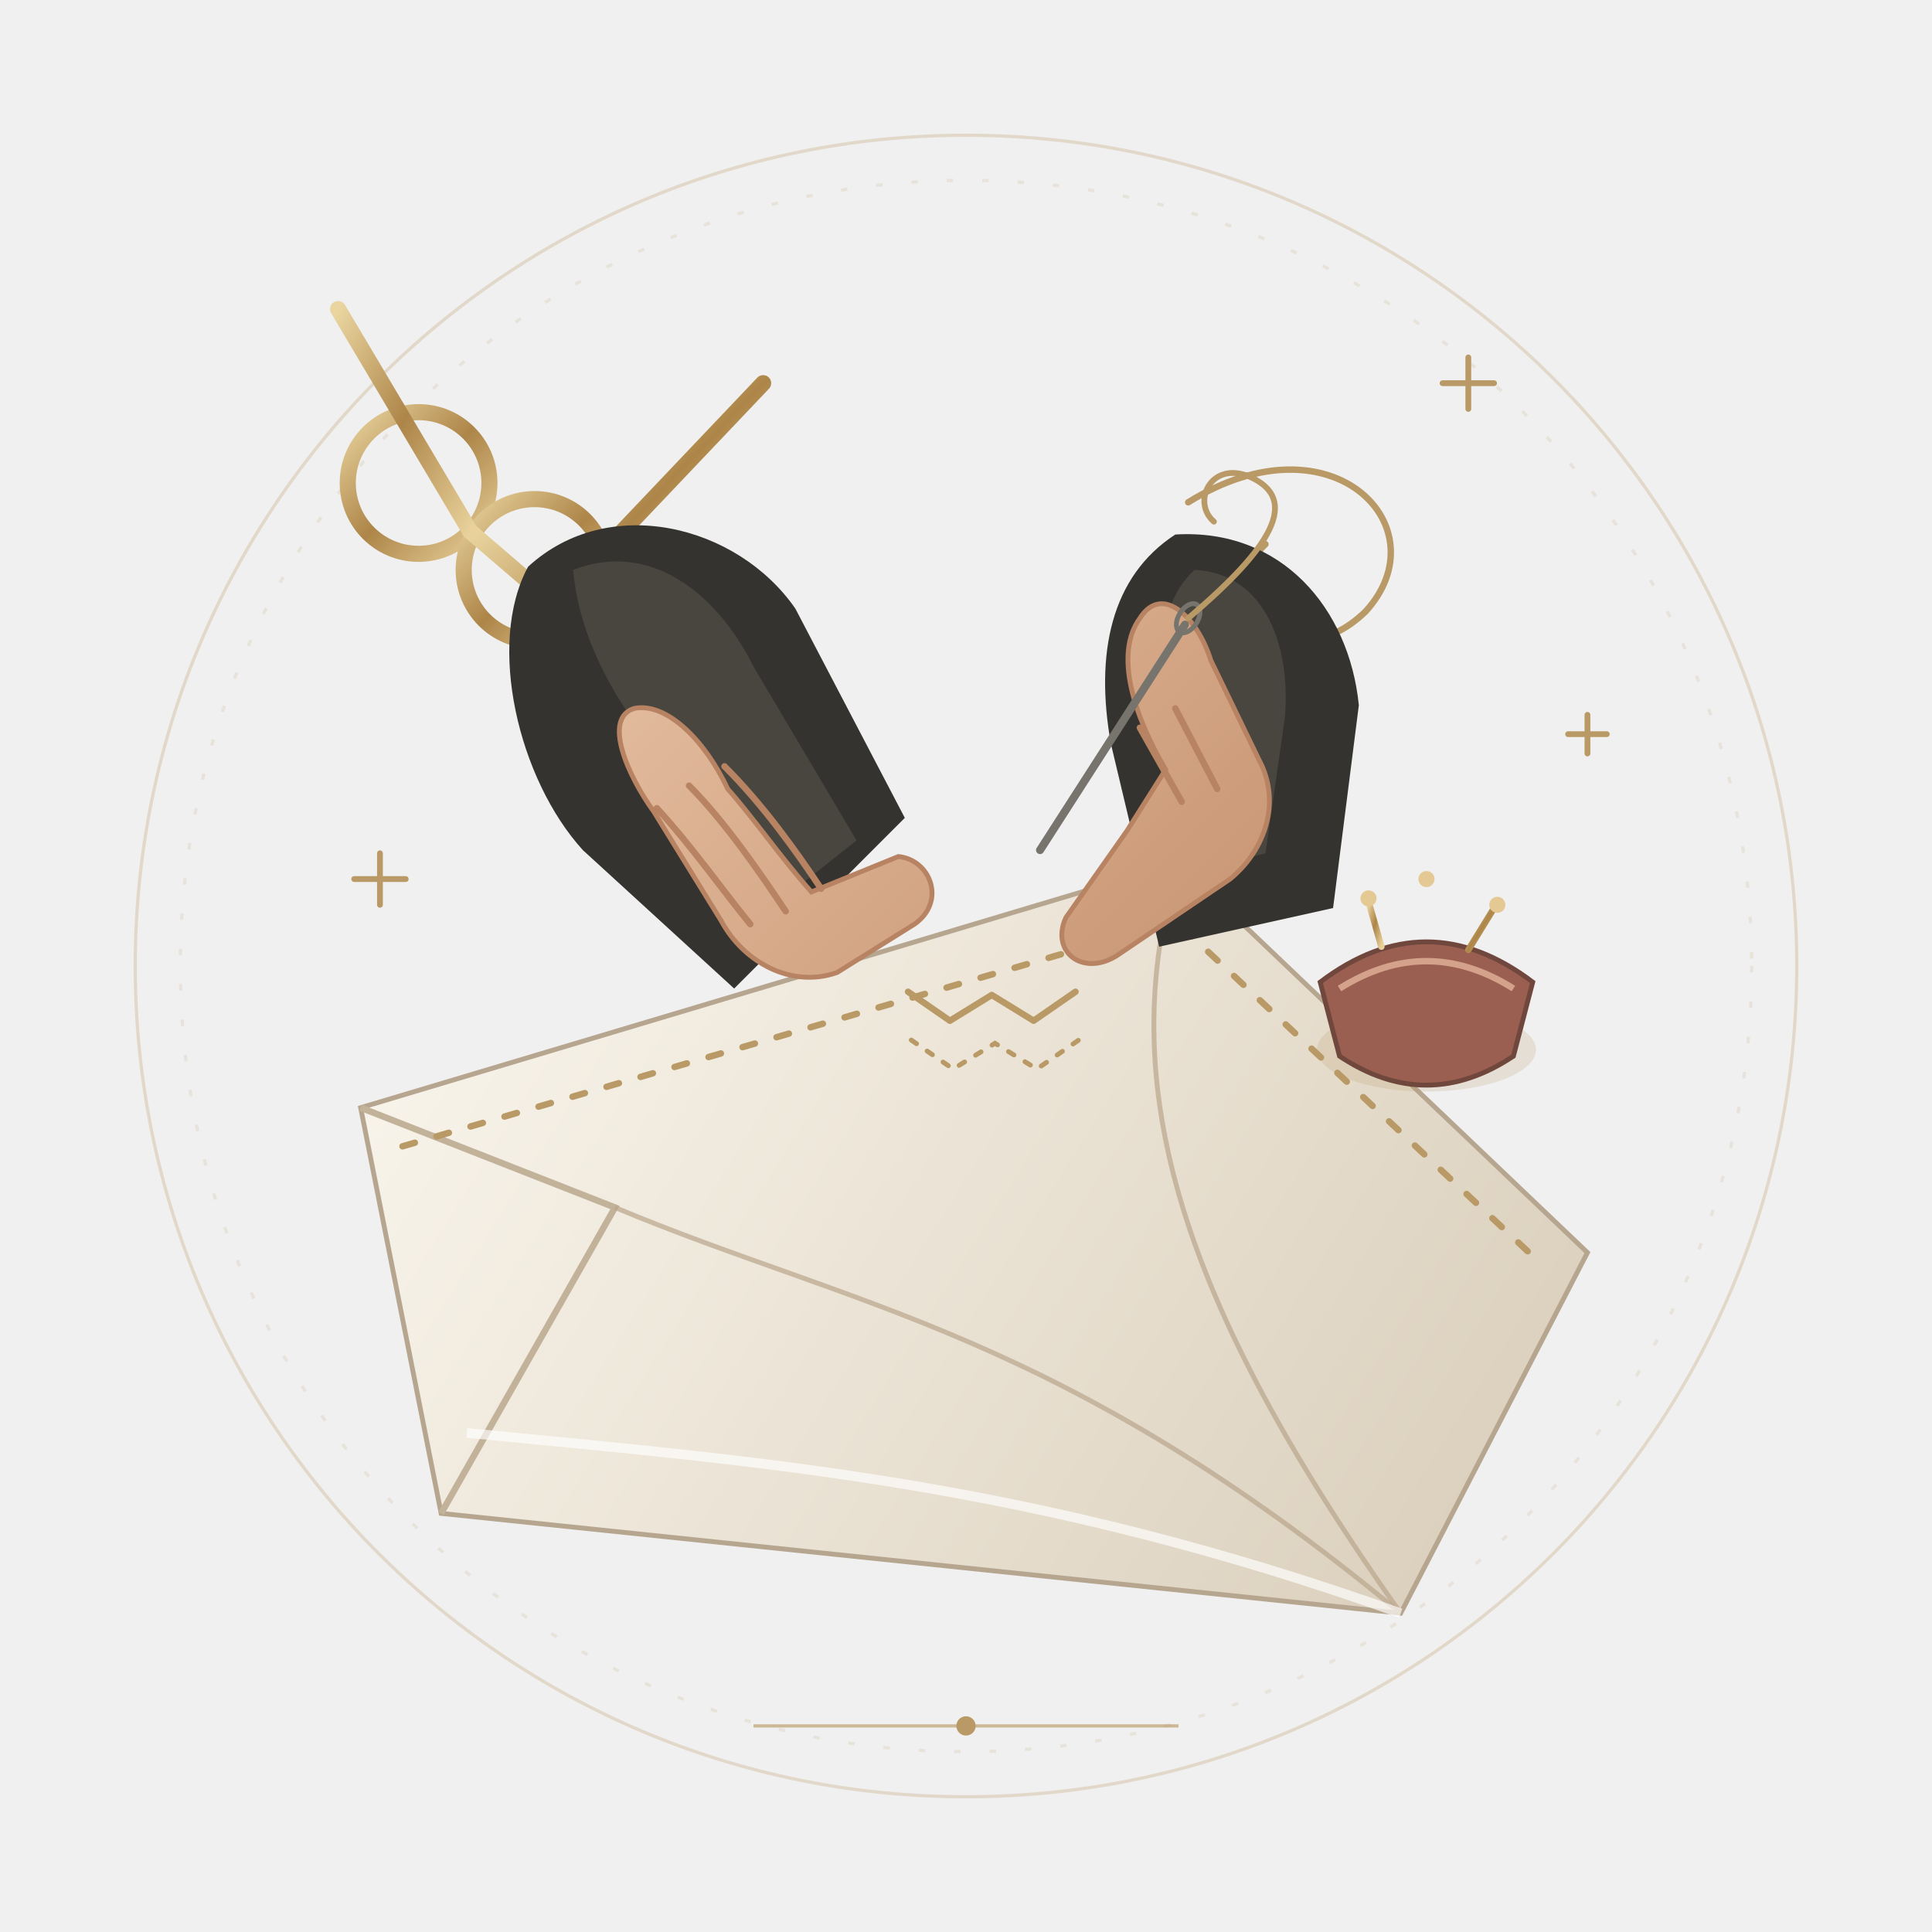
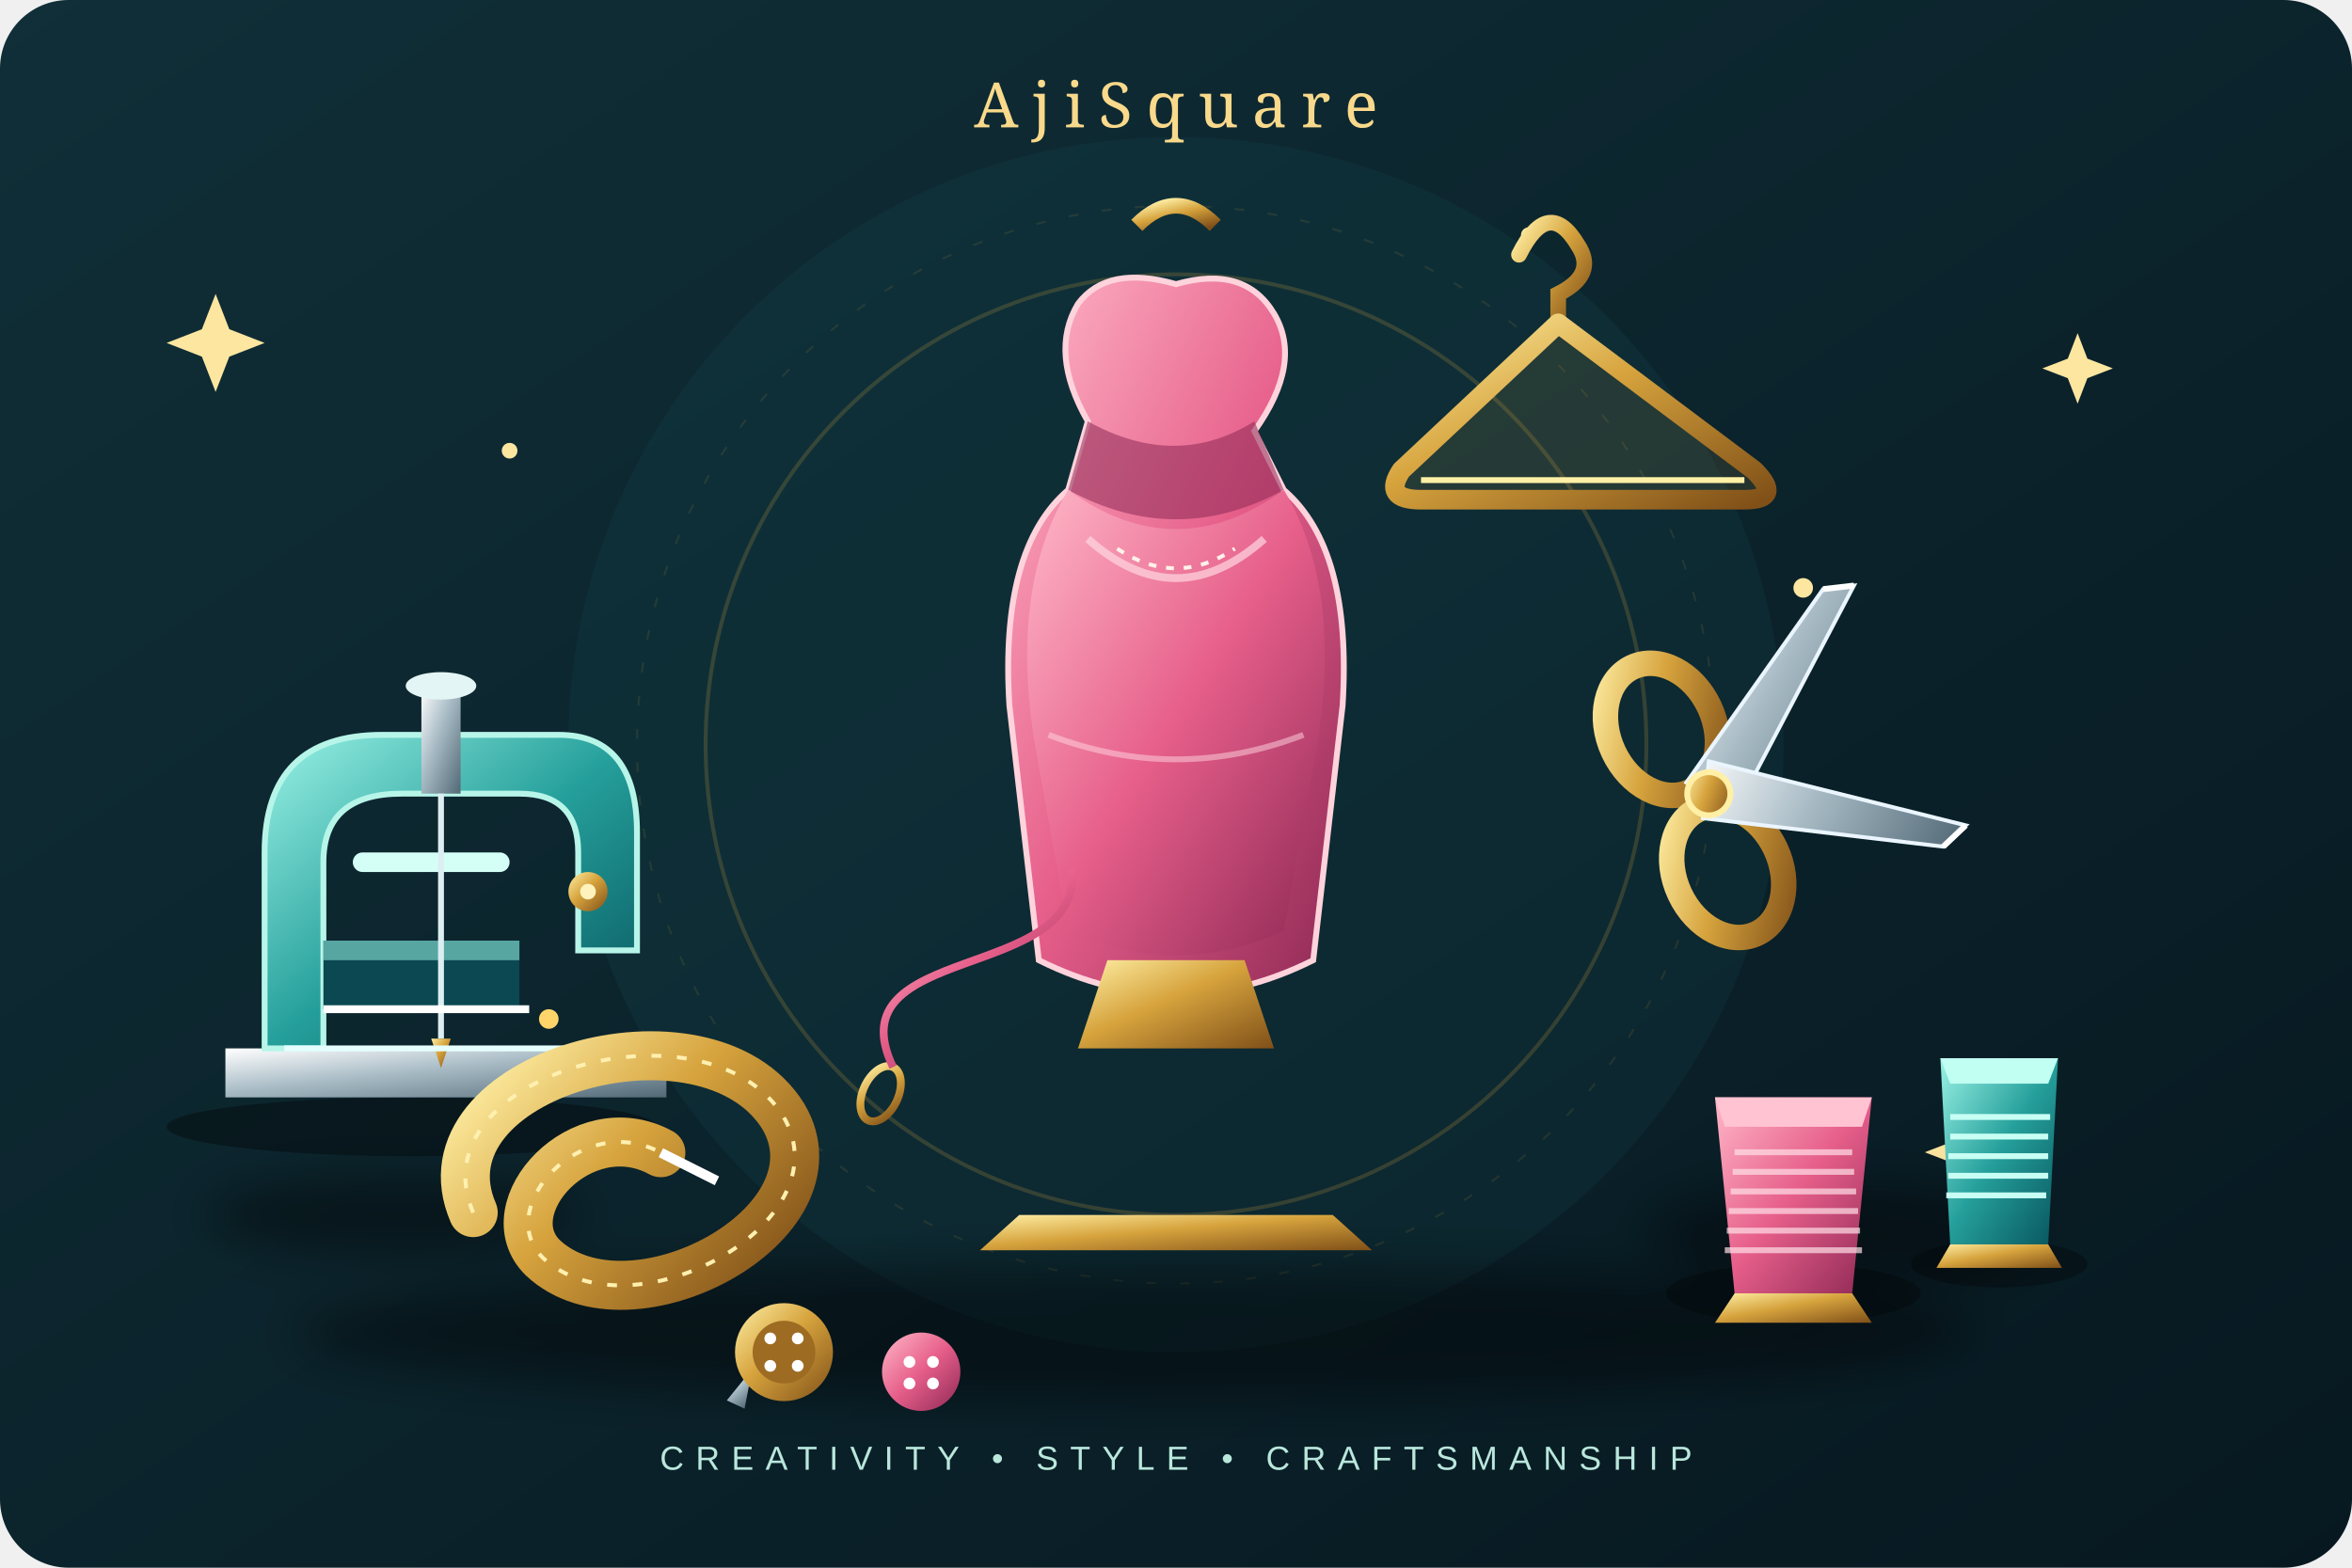
- <svg xmlns="http://www.w3.org/2000/svg" viewBox="0 0 600 600" fill="none">
+ <svg xmlns="http://www.w3.org/2000/svg" viewBox="0 0 1200 800" fill="none">
  <defs>
-     <linearGradient id="fabric" x1="120" y1="300" x2="470" y2="520" gradientUnits="userSpaceOnUse">
-       <stop stop-color="#F9F5EC" />
-       <stop offset="1" stop-color="#D9CDB9" />
+     <linearGradient id="bg" x2="1" y2="1">
+       <stop stop-color="#102F38" />
+       <stop offset="1" stop-color="#071820" />
    </linearGradient>
-     <linearGradient id="gold" x1="0" y1="0" x2="1" y2="1">
-       <stop stop-color="#EAD5A0" />
-       <stop offset=".5" stop-color="#AD8548" />
-       <stop offset="1" stop-color="#E8D19B" />
+     <linearGradient id="gold" x2="1" y2="1">
+       <stop stop-color="#FFF0A6" />
+       <stop offset=".45" stop-color="#D6A33D" />
+       <stop offset="1" stop-color="#805018" />
    </linearGradient>
-     <linearGradient id="skin" x1="190" y1="160" x2="360" y2="330" gradientUnits="userSpaceOnUse">
-       <stop stop-color="#E7C2A5" />
-       <stop offset="1" stop-color="#C89572" />
+     <linearGradient id="pink" x2="1" y2="1">
+       <stop stop-color="#FFB8C8" />
+       <stop offset=".5" stop-color="#E65E8A" />
+       <stop offset="1" stop-color="#8D2854" />
    </linearGradient>
+     <linearGradient id="teal" x2="1" y2="1">
+       <stop stop-color="#9AF2E5" />
+       <stop offset=".5" stop-color="#259F9B" />
+       <stop offset="1" stop-color="#07545C" />
+     </linearGradient>
+     <linearGradient id="silver" x2="1" y2="1">
+       <stop stop-color="#FFFFFF" />
+       <stop offset=".45" stop-color="#A8BBC5" />
+       <stop offset="1" stop-color="#526976" />
+     </linearGradient>
+     <filter id="shadow" x="-40%" y="-40%" width="180%" height="180%">
+       <feGaussianBlur stdDeviation="12" />
+     </filter>
+     <filter id="glow">
+       <feGaussianBlur stdDeviation="4" />
+     </filter>
  </defs>
-   <circle cx="300" cy="300" r="258" stroke="#B99A66" stroke-opacity=".28" />
-   <circle cx="300" cy="300" r="244" stroke="#B99A66" stroke-opacity=".16" stroke-dasharray="2 9" />
-   <g stroke="url(#gold)" stroke-width="5" stroke-linecap="round" stroke-linejoin="round">
-     <circle cx="130" cy="150" r="22" />
-     <circle cx="166" cy="177" r="22" />
-     <path d="M146 165 L224 232" />
-     <path d="M180 179 L224 232" />
-     <path d="M146 165 L105 96" />
-     <path d="M180 179 L237 119" />
+   <rect width="1200" height="800" rx="35" fill="url(#bg)" />
+   <circle cx="600" cy="380" r="310" fill="#1D6670" opacity=".12" />
+   <circle cx="600" cy="380" r="240" stroke="#D6A33D" opacity=".2" stroke-width="2" />
+   <circle cx="600" cy="380" r="275" stroke="#D6A33D" opacity=".12" stroke-dasharray="5 12" />
+   <g fill="#FCE6A0">
+     <path d="M110 150l7 18 18 7-18 7-7 18-7-18-18-7 18-7z" />
+     <path d="M1060 170l5 13 13 5-13 5-5 13-5-13-13-5 13-5z" />
+     <path d="M1000 570l5 13 13 5-13 5-5 13-5-13-13-5 13-5z" />
+     <circle cx="260" cy="230" r="4" />
+     <circle cx="920" cy="300" r="5" />
+     <circle cx="160" cy="550" r="4" />
+     <circle cx="780" cy="120" r="4" />
  </g>
-   <circle cx="224" cy="232" r="5" fill="#AD8548" />
-   <path d="M369 156 C414 128 448 164 424 190 C400 213 376 185 393 169" stroke="#B99A66" stroke-width="2" stroke-linecap="round" />
-   <path d="M112 344 L366 268 L493 389 L435 501 L137 470 Z" fill="url(#fabric)" stroke="#B6A68F" stroke-width="1.5" />
-   <path d="M112 344 L191 375 L137 470" stroke="#C3B29A" stroke-width="2" />
-   <path d="M191 375 C265 406 330 414 435 501" stroke="#B9A68C" stroke-width="1.5" stroke-opacity=".7" />
-   <path d="M366 268 C345 337 367 405 435 501" stroke="#B9A68C" stroke-width="1.5" stroke-opacity=".7" />
-   <path d="M145 445 C237 454 320 460 435 501" stroke="#FFFFFF" stroke-width="3" stroke-opacity=".65" />
-   <path d="M125 356 L365 286 L477 391" stroke="#B99A66" stroke-width="2" stroke-dasharray="4 7" stroke-linecap="round" />
-   <path d="M164 176 C189 153 229 163 247 189 L281 254 L228 307 L181 264 C161 242 151 200 164 176Z" fill="#34332F" />
-   <path d="M178 177 C201 168 222 183 234 207 L266 261 L242 280 L207 237 C193 221 180 200 178 177Z" fill="#494640" />
-   <path d="M365 166 C398 164 419 189 422 219 L414 282 L360 294 L345 231 C340 203 345 179 365 166Z" fill="#34332F" />
-   <path d="M371 177 C393 178 401 201 399 223 L393 265 L370 271 L362 221 C359 202 361 186 371 177Z" fill="#494640" />
-   <path d="M226 245            C219 230 207 218 197 220            C187 223 195 241 203 252            L224 286            C231 299 246 307 260 302            L284 287            C294 280 289 267 279 266            L252 277            C243 267 234 254 226 245Z" fill="url(#skin)" stroke="#B78362" stroke-width="1.5" />
-   <path d="M204 251 C215 263 224 276 233 287" stroke="#B78362" stroke-width="2" stroke-linecap="round" />
-   <path d="M214 244 C225 255 236 271 244 283" stroke="#B78362" stroke-width="2" stroke-linecap="round" />
-   <path d="M225 238 C237 250 247 264 255 276" stroke="#B78362" stroke-width="2" stroke-linecap="round" />
-   <path d="M362 239            C352 222 346 203 354 192            C361 181 372 192 376 205            L391 236            C398 249 393 264 382 273            L348 296            C337 304 326 296 331 285            L350 258 Z" fill="url(#skin)" stroke="#B78362" stroke-width="1.5" />
-   <path d="M354 226 L367 249" stroke="#B78362" stroke-width="2" stroke-linecap="round" />
-   <path d="M365 220 L378 245" stroke="#B78362" stroke-width="2" stroke-linecap="round" />
-   <path d="M323 264 L368 194" stroke="#77746D" stroke-width="2.5" stroke-linecap="round" />
-   <ellipse cx="369" cy="192" rx="3" ry="5" transform="rotate(32 369 192)" stroke="#77746D" stroke-width="1.5" />
-   <path d="M369 192 C395 170 404 155 388 148 C376 143 370 156 377 162" stroke="#B99A66" stroke-width="1.8" stroke-linecap="round" />
-   <path d="M282 308 L295 317 L308 309 L321 317 L334 308" stroke="#B99A66" stroke-width="2" stroke-linecap="round" stroke-linejoin="round" />
-   <path d="M283 323 L296 332 L309 324 L322 332 L335 323" stroke="#B99A66" stroke-width="1.5" stroke-dasharray="2 4" stroke-linecap="round" />
-   <ellipse cx="443" cy="326" rx="34" ry="13" fill="#B99A66" fill-opacity=".2" />
-   <path d="M410 305 Q443 280 476 305 L470 328 Q443 346 416 328Z" fill="#9A5F51" stroke="#70473D" stroke-width="1.5" />
-   <path d="M416 307 Q443 290 470 307" stroke="#D4A18A" stroke-width="2" />
-   <g stroke="url(#gold)" stroke-width="2" stroke-linecap="round">
-     <path d="M429 294 L425 280" />
-     <path d="M443 290 L443 274" />
-     <path d="M456 295 L464 282" />
+   <g fill="#000" opacity=".4" filter="url(#shadow)">
+     <ellipse cx="580" cy="680" rx="430" ry="35" />
+     <ellipse cx="200" cy="620" rx="95" ry="20" />
+     <ellipse cx="940" cy="630" rx="100" ry="25" />
  </g>
-   <g fill="#E5C995">
-     <circle cx="425" cy="279" r="2.5" />
-     <circle cx="443" cy="273" r="2.5" />
-     <circle cx="465" cy="281" r="2.5" />
+   <g>
+     <path d="M555 215 Q535 180 550 155 Q565 135 600 145 Q635 135 650 160 Q665 185 640 220 L655 250 Q690 280 685 360 L670 490 Q600 525 530 490 L515 360 Q510 280 545 250Z" fill="url(#pink)" stroke="#FFD3DC" stroke-width="3" />
+     <path d="M555 215 Q600 240 640 215 L655 250 Q600 280 545 250Z" fill="#8D2854" opacity=".55" />
+     <path d="M545 250 Q600 290 655 250 Q685 300 672 380 L655 475 Q600 500 545 475 L528 380 Q515 300 545 250Z" fill="url(#pink)" />
+     <path d="M555 275 Q600 315 645 275" stroke="#FFD7E1" stroke-width="4" opacity=".7" />
+     <path d="M535 375 Q600 400 665 375" stroke="#FFD7E1" stroke-width="3" opacity=".5" />
+     <path d="M600 145 L600 115" stroke="url(#gold)" stroke-width="10" />
+     <path d="M580 115 Q600 95 620 115" stroke="url(#gold)" stroke-width="8" />
+     <path d="M565 490 L635 490 L650 535 L550 535Z" fill="url(#gold)" />
+     <path d="M600 535 L600 620" stroke="url(#gold)" stroke-width="12" />
+     <path d="M520 620 L680 620 L700 638 L500 638Z" fill="url(#gold)" />
+     <path d="M570 280 Q600 300 630 280" stroke="#FFF1E9" stroke-width="2" stroke-dasharray="4 5" />
  </g>
-   <g stroke="#B99A66" stroke-width="1.8" stroke-linecap="round">
-     <path d="M118 265 V281 M110 273 H126" />
-     <path d="M456 111 V127 M448 119 H464" />
-     <path d="M493 222 V234 M487 228 H499" />
+   <g transform="translate(90 350)">
+     <ellipse cx="120" cy="225" rx="125" ry="15" fill="#000" opacity=".35" />
+     <path d="M25 185 L250 185 L250 210 L25 210Z" fill="url(#silver)" />
+     <path d="M45 185 L45 85 Q45 25 105 25 L195 25 Q235 25 235 75 L235 135 L205 135 L205 85 Q205 55 175 55 L115 55 Q75 55 75 90 L75 185Z" fill="url(#teal)" stroke="#B7F5E9" stroke-width="3" />
+     <path d="M75 130 L175 130 L175 165 L75 165Z" fill="#0B4852" />
+     <path d="M75 130 L175 130 L175 140 L75 140Z" fill="#8BE4D7" opacity=".6" />
+     <rect x="90" y="85" width="80" height="10" rx="5" fill="#D4FFF6" />
+     <circle cx="210" cy="105" r="10" fill="url(#gold)" />
+     <circle cx="210" cy="105" r="4" fill="#FFF2BC" />
+     <path d="M125 55 L125 0 L145 0 L145 55" fill="url(#silver)" />
+     <ellipse cx="135" cy="0" rx="18" ry="7" fill="#E4F5F5" />
+     <path d="M135 55 L135 180" stroke="#DCEEF1" stroke-width="3" />
+     <path d="M130 180 L140 180 L135 195Z" fill="url(#gold)" />
+     <path d="M75 165 L180 165" stroke="#FFF" stroke-width="4" />
+     <path d="M55 185 L225 185" stroke="#E5FFFF" stroke-width="3" />
+     <circle cx="190" cy="170" r="5" fill="#FFD56A" />
  </g>
-   <path d="M234 536 H366" stroke="#B99A66" stroke-opacity=".65" />
-   <circle cx="300" cy="536" r="3" fill="#B99A66" />
+   <g transform="translate(835 345) rotate(-25)">
+     <ellipse cx="0" cy="30" rx="27" ry="35" stroke="url(#gold)" stroke-width="13" />
+     <ellipse cx="0" cy="110" rx="27" ry="35" stroke="url(#gold)" stroke-width="13" />
+     <path d="M0 60 L105 0 L120 5 L15 85Z" fill="url(#silver)" stroke="#EAF5FF" stroke-width="2" />
+     <path d="M0 80 L105 145 L120 140 L15 55Z" fill="url(#silver)" stroke="#EAF5FF" stroke-width="2" />
+     <circle cx="8" cy="70" r="11" fill="url(#gold)" stroke="#FFF0A6" stroke-width="3" />
+     <path d="M105 0 L120 5 M105 145 L120 140" stroke="#FFF" stroke-width="3" />
+   </g>
+   <g transform="translate(850 550)">
+     <ellipse cx="65" cy="110" rx="65" ry="15" fill="#000" opacity=".3" />
+     <path d="M25 10 L105 10 L95 110 L35 110Z" fill="url(#pink)" />
+     <path d="M25 10 L105 10 L100 25 L30 25Z" fill="#FFC3D2" />
+     <path d="M35 110 L95 110 L105 125 L25 125Z" fill="url(#gold)" />
+     <path d="M35 38 L95 38 M34 48 L96 48 M33 58 L97 58 M32 68 L98 68 M31 78 L99 78 M30 88 L100 88" stroke="#FFE0E7" stroke-width="3" opacity=".7" />
+   </g>
+   <g transform="translate(980 525)">
+     <ellipse cx="40" cy="120" rx="45" ry="12" fill="#000" opacity=".3" />
+     <path d="M10 15 L70 15 L65 110 L15 110Z" fill="url(#teal)" />
+     <path d="M10 15 L70 15 L65 28 L15 28Z" fill="#C0FFF2" />
+     <path d="M15 110 L65 110 L72 122 L8 122Z" fill="url(#gold)" />
+     <path d="M15 45 L66 45 M15 55 L65 55 M14 65 L65 65 M14 75 L65 75 M13 85 L64 85" stroke="#C7FFF4" stroke-width="3" />
+   </g>
+   <g transform="translate(230 565) rotate(-12)">
+     <path d="M0 55 C-15 -20 140 -30 165 40 C185 100 65 135 30 85 C10 55 65 15 100 45" stroke="url(#gold)" stroke-width="25" fill="none" stroke-linecap="round" />
+     <path d="M0 55 C-15 -20 140 -30 165 40 C185 100 65 135 30 85 C10 55 65 15 100 45" stroke="#FFF0B0" stroke-width="2" fill="none" stroke-dasharray="5 8" />
+     <path d="M100 45 L125 65" stroke="#FFF" stroke-width="5" />
+   </g>
+   <g transform="translate(420 550) rotate(25)">
+     <path d="M30 0 L30 150" stroke="url(#silver)" stroke-width="5" />
+     <ellipse cx="30" cy="-5" rx="9" ry="15" stroke="url(#gold)" stroke-width="4" />
+     <path d="M30 150 L25 170 L35 170Z" fill="url(#silver)" />
+     <path d="M30 -20 C-25 -65 100 -100 70 -150" stroke="url(#pink)" stroke-width="4" fill="none" />
+   </g>
+   <g transform="translate(710 130)">
+     <path d="M65 0 Q80 -30 95 -5 Q105 10 85 20 L85 35" stroke="url(#gold)" stroke-width="8" fill="none" stroke-linecap="round" />
+     <path d="M85 35 L5 110 Q-5 125 15 125 L180 125 Q200 125 185 110 L85 35Z" stroke="url(#gold)" stroke-width="10" fill="#D6A33D" fill-opacity=".12" stroke-linejoin="round" />
+     <path d="M15 115 L180 115" stroke="#FFF0A6" stroke-width="3" />
+   </g>
+   <g transform="translate(400 690)">
+     <circle cx="0" cy="0" r="25" fill="url(#gold)" />
+     <circle cx="0" cy="0" r="16" fill="#9D6B22" />
+     <circle cx="-7" cy="-7" r="3" fill="#FFF" />
+     <circle cx="7" cy="-7" r="3" fill="#FFF" />
+     <circle cx="-7" cy="7" r="3" fill="#FFF" />
+     <circle cx="7" cy="7" r="3" fill="#FFF" />
+   </g>
+   <g transform="translate(470 700)">
+     <circle cx="0" cy="0" r="20" fill="url(#pink)" />
+     <circle cx="-6" cy="-5" r="3" fill="#FFF" />
+     <circle cx="6" cy="-5" r="3" fill="#FFF" />
+     <circle cx="-6" cy="6" r="3" fill="#FFF" />
+     <circle cx="6" cy="6" r="3" fill="#FFF" />
+   </g>
+   <text x="600" y="65" text-anchor="middle" font-family="Georgia,serif" font-size="32" letter-spacing="7" fill="#F9D98B">AjiSquare</text>
+   <text x="600" y="750" text-anchor="middle" font-family="Arial,sans-serif" font-size="17" letter-spacing="6" fill="#B9E7DC">CREATIVITY • STYLE • CRAFTSMANSHIP</text>
</svg>
